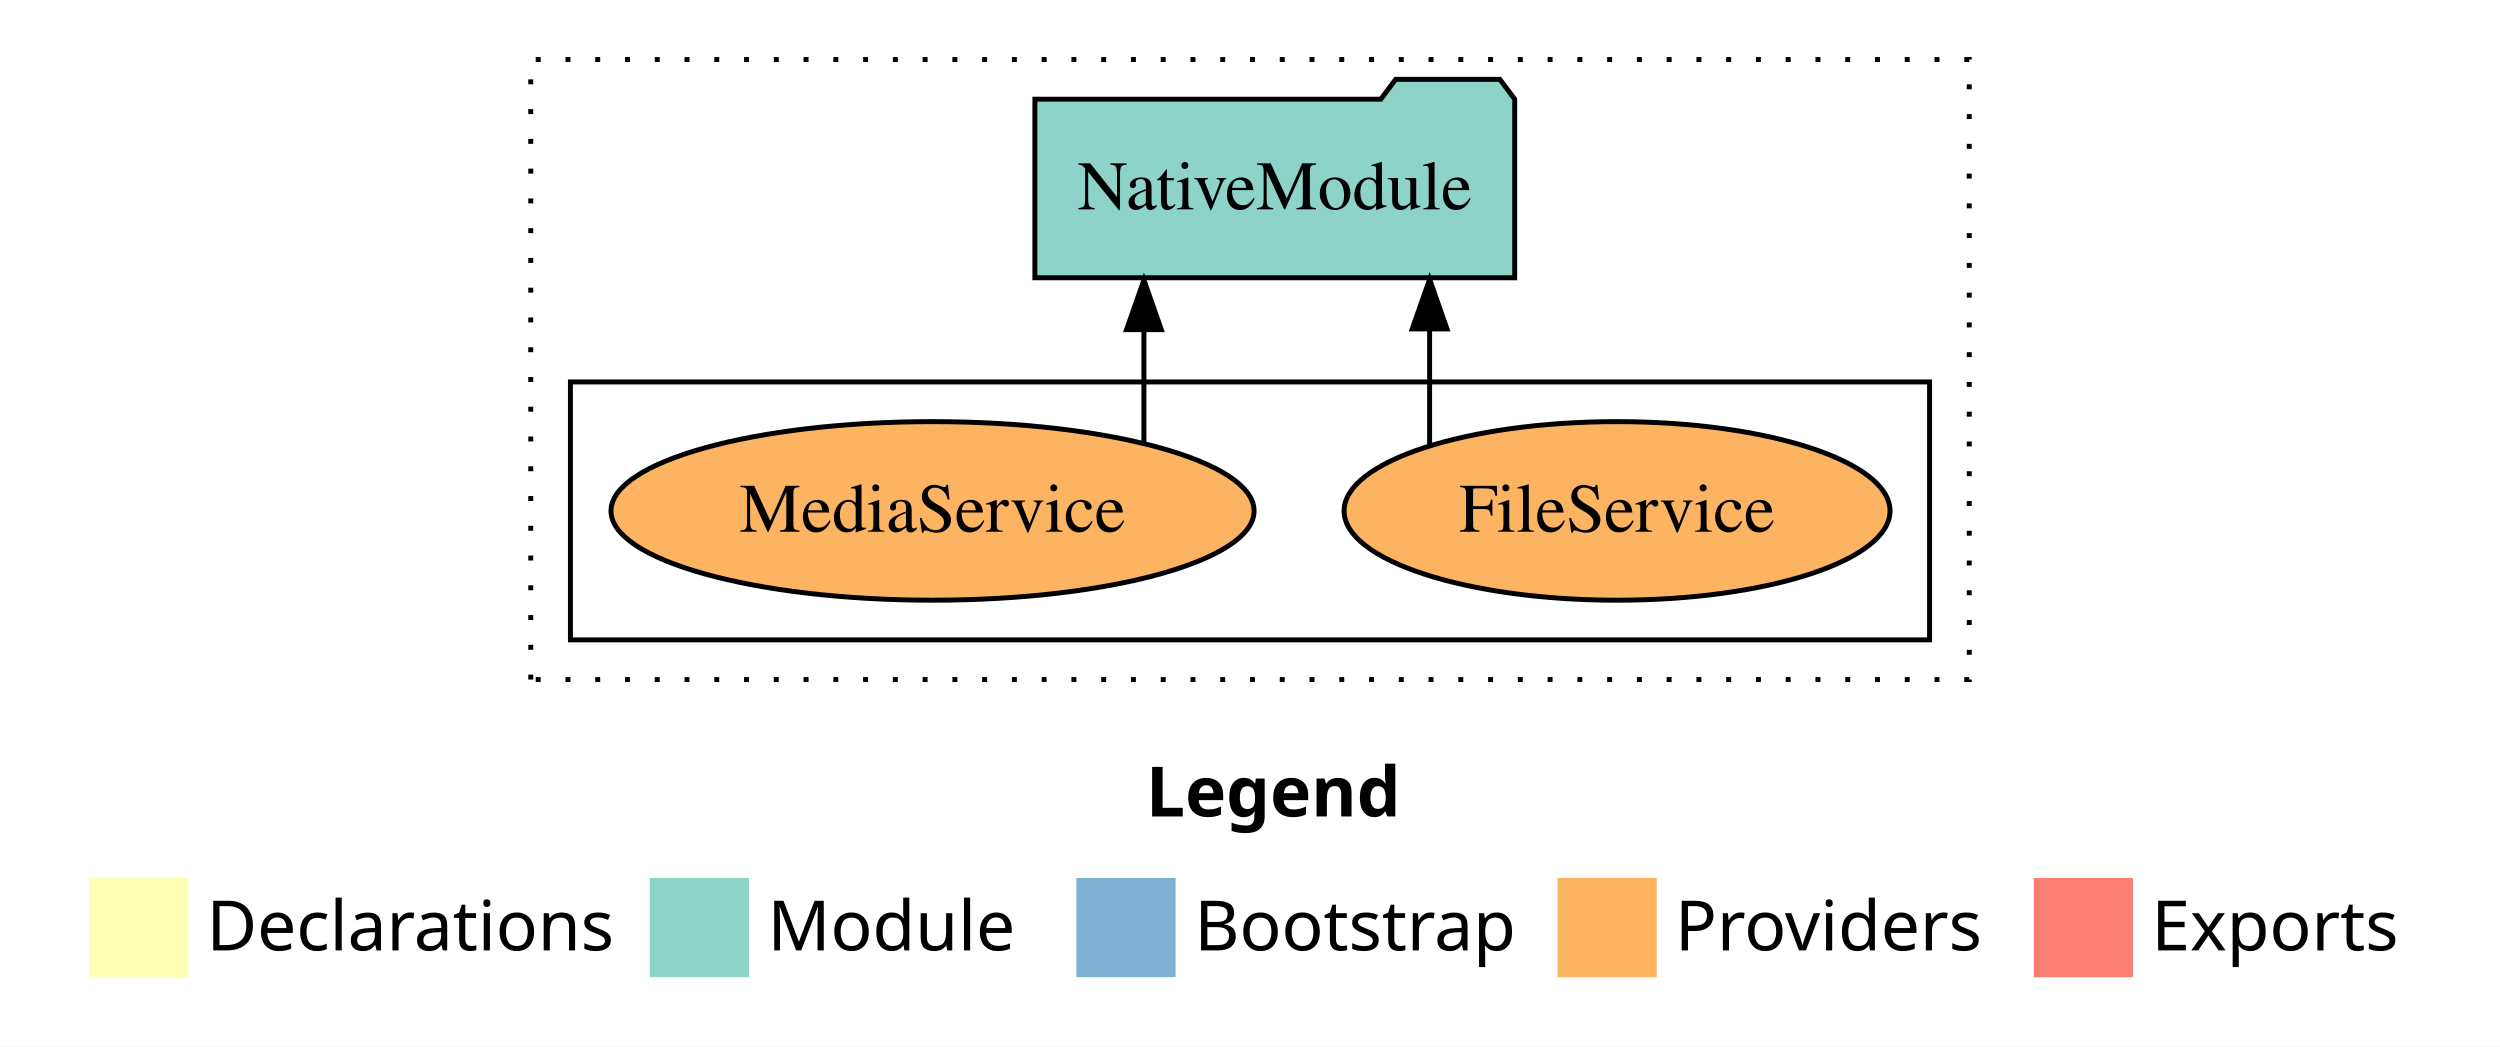
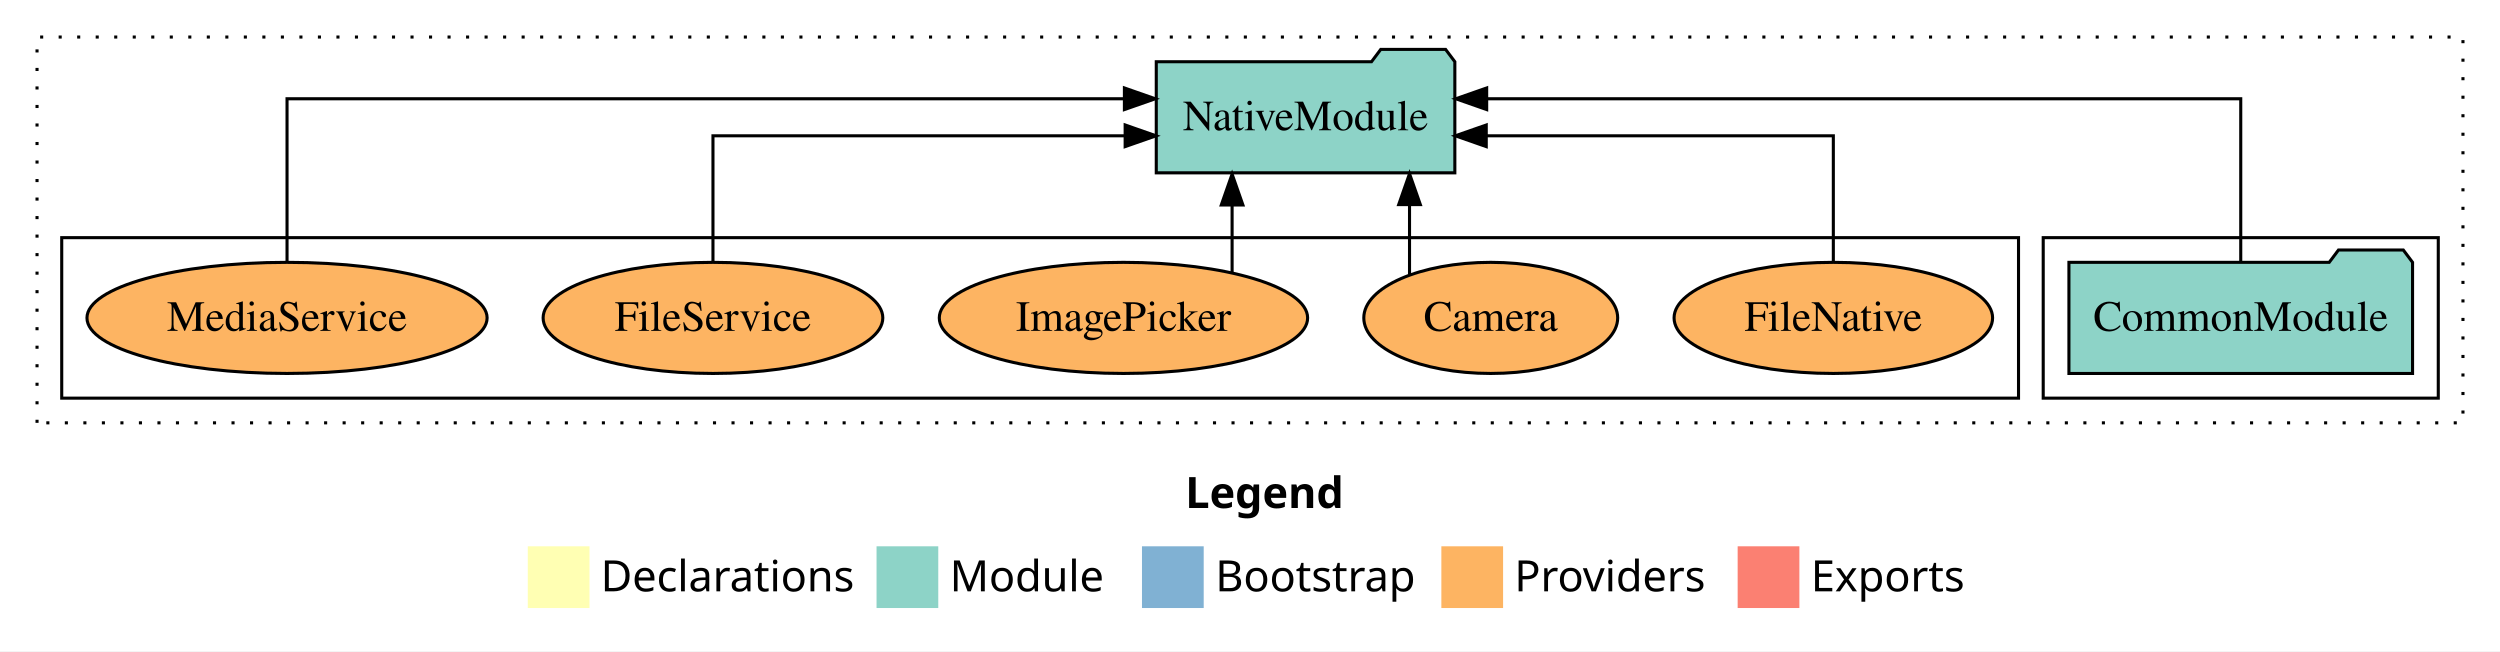
- <svg xmlns="http://www.w3.org/2000/svg" width="504pt" height="211pt" viewBox="0.00 0.00 504.00 211.00">
+ <svg xmlns="http://www.w3.org/2000/svg" width="810pt" height="211pt" viewBox="0.00 0.00 810.00 211.00">
  <g id="graph0" class="graph" transform="scale(1 1) rotate(0) translate(4 207)">
-     <polygon fill="#ffffff" stroke="transparent" points="-4,4 -4,-207 500,-207 500,4 -4,4" />
-     <text text-anchor="start" x="227.009" y="-42.4" font-family="sans-serif" font-weight="bold" font-size="14.00" fill="#000000">Legend</text>
-     <polygon fill="#ffffb3" stroke="transparent" points="14,-10 14,-30 34,-30 34,-10 14,-10" />
-     <text text-anchor="start" x="37.629" y="-15.4" font-family="sans-serif" font-size="14.00" fill="#000000">  Declarations</text>
-     <polygon fill="#8dd3c7" stroke="transparent" points="127,-10 127,-30 147,-30 147,-10 127,-10" />
-     <text text-anchor="start" x="150.725" y="-15.4" font-family="sans-serif" font-size="14.00" fill="#000000">  Module</text>
-     <polygon fill="#80b1d3" stroke="transparent" points="213,-10 213,-30 233,-30 233,-10 213,-10" />
-     <text text-anchor="start" x="236.781" y="-15.4" font-family="sans-serif" font-size="14.00" fill="#000000">  Bootstrap</text>
-     <polygon fill="#fdb462" stroke="transparent" points="310,-10 310,-30 330,-30 330,-10 310,-10" />
-     <text text-anchor="start" x="333.673" y="-15.4" font-family="sans-serif" font-size="14.00" fill="#000000">  Providers</text>
-     <polygon fill="#fb8072" stroke="transparent" points="406,-10 406,-30 426,-30 426,-10 406,-10" />
-     <text text-anchor="start" x="429.726" y="-15.4" font-family="sans-serif" font-size="14.00" fill="#000000">  Exports</text>
+     <polygon fill="#ffffff" stroke="transparent" points="-4,4 -4,-207 806,-207 806,4 -4,4" />
+     <text text-anchor="start" x="380.009" y="-42.4" font-family="sans-serif" font-weight="bold" font-size="14.00" fill="#000000">Legend</text>
+     <polygon fill="#ffffb3" stroke="transparent" points="167,-10 167,-30 187,-30 187,-10 167,-10" />
+     <text text-anchor="start" x="190.629" y="-15.4" font-family="sans-serif" font-size="14.00" fill="#000000">  Declarations</text>
+     <polygon fill="#8dd3c7" stroke="transparent" points="280,-10 280,-30 300,-30 300,-10 280,-10" />
+     <text text-anchor="start" x="303.725" y="-15.4" font-family="sans-serif" font-size="14.00" fill="#000000">  Module</text>
+     <polygon fill="#80b1d3" stroke="transparent" points="366,-10 366,-30 386,-30 386,-10 366,-10" />
+     <text text-anchor="start" x="389.781" y="-15.4" font-family="sans-serif" font-size="14.00" fill="#000000">  Bootstrap</text>
+     <polygon fill="#fdb462" stroke="transparent" points="463,-10 463,-30 483,-30 483,-10 463,-10" />
+     <text text-anchor="start" x="486.673" y="-15.4" font-family="sans-serif" font-size="14.00" fill="#000000">  Providers</text>
+     <polygon fill="#fb8072" stroke="transparent" points="559,-10 559,-30 579,-30 579,-10 559,-10" />
+     <text text-anchor="start" x="582.726" y="-15.4" font-family="sans-serif" font-size="14.00" fill="#000000">  Exports</text>
    <g id="clust1" class="cluster">
-       <polygon fill="none" stroke="#000000" stroke-dasharray="1,5" points="103,-70 103,-195 393,-195 393,-70 103,-70" />
+       <polygon fill="none" stroke="#000000" stroke-dasharray="1,5" points="8,-70 8,-195 794,-195 794,-70 8,-70" />
+     </g>
+     <g id="clust3" class="cluster">
+       <polygon fill="none" stroke="#000000" points="658,-78 658,-130 786,-130 786,-78 658,-78" />
    </g>
    <g id="clust6" class="cluster">
-       <polygon fill="none" stroke="#000000" points="111,-78 111,-130 385,-130 385,-78 111,-78" />
+       <polygon fill="none" stroke="#000000" points="16,-78 16,-130 650,-130 650,-78 16,-78" />
    </g>
    <g id="node1" class="node">
-       <ellipse fill="#fdb462" stroke="#000000" cx="322" cy="-104" rx="55.029" ry="18" />
-       <text text-anchor="middle" x="322" y="-99.8" font-family="Times,serif" font-size="14.00" fill="#000000">FileService</text>
+       <polygon fill="#8dd3c7" stroke="#000000" points="777.668,-122 774.668,-126 753.668,-126 750.668,-122 666.332,-122 666.332,-86 777.668,-86 777.668,-122" />
+       <text text-anchor="middle" x="722" y="-99.8" font-family="Times,serif" font-size="14.00" fill="#000000">CommonModule</text>
+     </g>
+     <g id="node2" class="node">
+       <polygon fill="#8dd3c7" stroke="#000000" points="467.367,-187 464.367,-191 443.367,-191 440.367,-187 370.633,-187 370.633,-151 467.367,-151 467.367,-187" />
+       <text text-anchor="middle" x="419" y="-164.8" font-family="Times,serif" font-size="14.00" fill="#000000">NativeModule</text>
+     </g>
+     <g id="edge1" class="edge">
+       <path fill="none" stroke="#000000" d="M722,-122.284C722,-143.321 722,-175 722,-175 722,-175 477.682,-175 477.682,-175" />
+       <polygon fill="#000000" stroke="#000000" points="477.682,-171.5 467.682,-175 477.682,-178.5 477.682,-171.5" />
    </g>
    <g id="node3" class="node">
-       <polygon fill="#8dd3c7" stroke="#000000" points="301.367,-187 298.367,-191 277.367,-191 274.367,-187 204.633,-187 204.633,-151 301.367,-151 301.367,-187" />
-       <text text-anchor="middle" x="253" y="-164.8" font-family="Times,serif" font-size="14.00" fill="#000000">NativeModule</text>
-     </g>
-     <g id="edge1" class="edge">
-       <path fill="none" stroke="#000000" d="M284.21,-117.154C284.21,-117.154 284.21,-140.694 284.21,-140.694" />
-       <polygon fill="#000000" stroke="#000000" points="280.71,-140.694 284.21,-150.694 287.71,-140.694 280.71,-140.694" />
-     </g>
-     <g id="node2" class="node">
-       <ellipse fill="#fdb462" stroke="#000000" cx="184" cy="-104" rx="64.823" ry="18" />
-       <text text-anchor="middle" x="184" y="-99.8" font-family="Times,serif" font-size="14.00" fill="#000000">MediaService</text>
+       <ellipse fill="#fdb462" stroke="#000000" cx="590" cy="-104" rx="51.6" ry="18" />
+       <text text-anchor="middle" x="590" y="-99.8" font-family="Times,serif" font-size="14.00" fill="#000000">FileNative</text>
    </g>
    <g id="edge2" class="edge">
-       <path fill="none" stroke="#000000" d="M226.614,-117.785C226.614,-117.785 226.614,-140.548 226.614,-140.548" />
-       <polygon fill="#000000" stroke="#000000" points="223.114,-140.547 226.614,-150.548 230.114,-140.548 223.114,-140.547" />
+       <path fill="none" stroke="#000000" d="M590,-122.022C590,-139.373 590,-163 590,-163 590,-163 477.544,-163 477.544,-163" />
+       <polygon fill="#000000" stroke="#000000" points="477.544,-159.5 467.544,-163 477.544,-166.5 477.544,-159.5" />
+     </g>
+     <g id="node4" class="node">
+       <ellipse fill="#fdb462" stroke="#000000" cx="479" cy="-104" rx="41.128" ry="18" />
+       <text text-anchor="middle" x="479" y="-99.8" font-family="Times,serif" font-size="14.00" fill="#000000">Camera</text>
+     </g>
+     <g id="edge3" class="edge">
+       <path fill="none" stroke="#000000" d="M452.685,-118.104C452.685,-118.104 452.685,-140.721 452.685,-140.721" />
+       <polygon fill="#000000" stroke="#000000" points="449.185,-140.721 452.685,-150.721 456.185,-140.721 449.185,-140.721" />
+     </g>
+     <g id="node5" class="node">
+       <ellipse fill="#fdb462" stroke="#000000" cx="360" cy="-104" rx="59.669" ry="18" />
+       <text text-anchor="middle" x="360" y="-99.8" font-family="Times,serif" font-size="14.00" fill="#000000">ImagePicker</text>
+     </g>
+     <g id="edge4" class="edge">
+       <path fill="none" stroke="#000000" d="M395.2,-118.749C395.2,-118.749 395.2,-140.588 395.2,-140.588" />
+       <polygon fill="#000000" stroke="#000000" points="391.7,-140.588 395.2,-150.588 398.7,-140.588 391.7,-140.588" />
+     </g>
+     <g id="node6" class="node">
+       <ellipse fill="#fdb462" stroke="#000000" cx="227" cy="-104" rx="55.029" ry="18" />
+       <text text-anchor="middle" x="227" y="-99.8" font-family="Times,serif" font-size="14.00" fill="#000000">FileService</text>
+     </g>
+     <g id="edge5" class="edge">
+       <path fill="none" stroke="#000000" d="M227,-122.022C227,-139.373 227,-163 227,-163 227,-163 360.55,-163 360.55,-163" />
+       <polygon fill="#000000" stroke="#000000" points="360.55,-166.5 370.55,-163 360.55,-159.5 360.55,-166.5" />
+     </g>
+     <g id="node7" class="node">
+       <ellipse fill="#fdb462" stroke="#000000" cx="89" cy="-104" rx="64.823" ry="18" />
+       <text text-anchor="middle" x="89" y="-99.8" font-family="Times,serif" font-size="14.00" fill="#000000">MediaService</text>
+     </g>
+     <g id="edge6" class="edge">
+       <path fill="none" stroke="#000000" d="M89,-122.284C89,-143.321 89,-175 89,-175 89,-175 360.307,-175 360.307,-175" />
+       <polygon fill="#000000" stroke="#000000" points="360.307,-178.5 370.307,-175 360.307,-171.5 360.307,-178.5" />
    </g>
  </g>
</svg>
